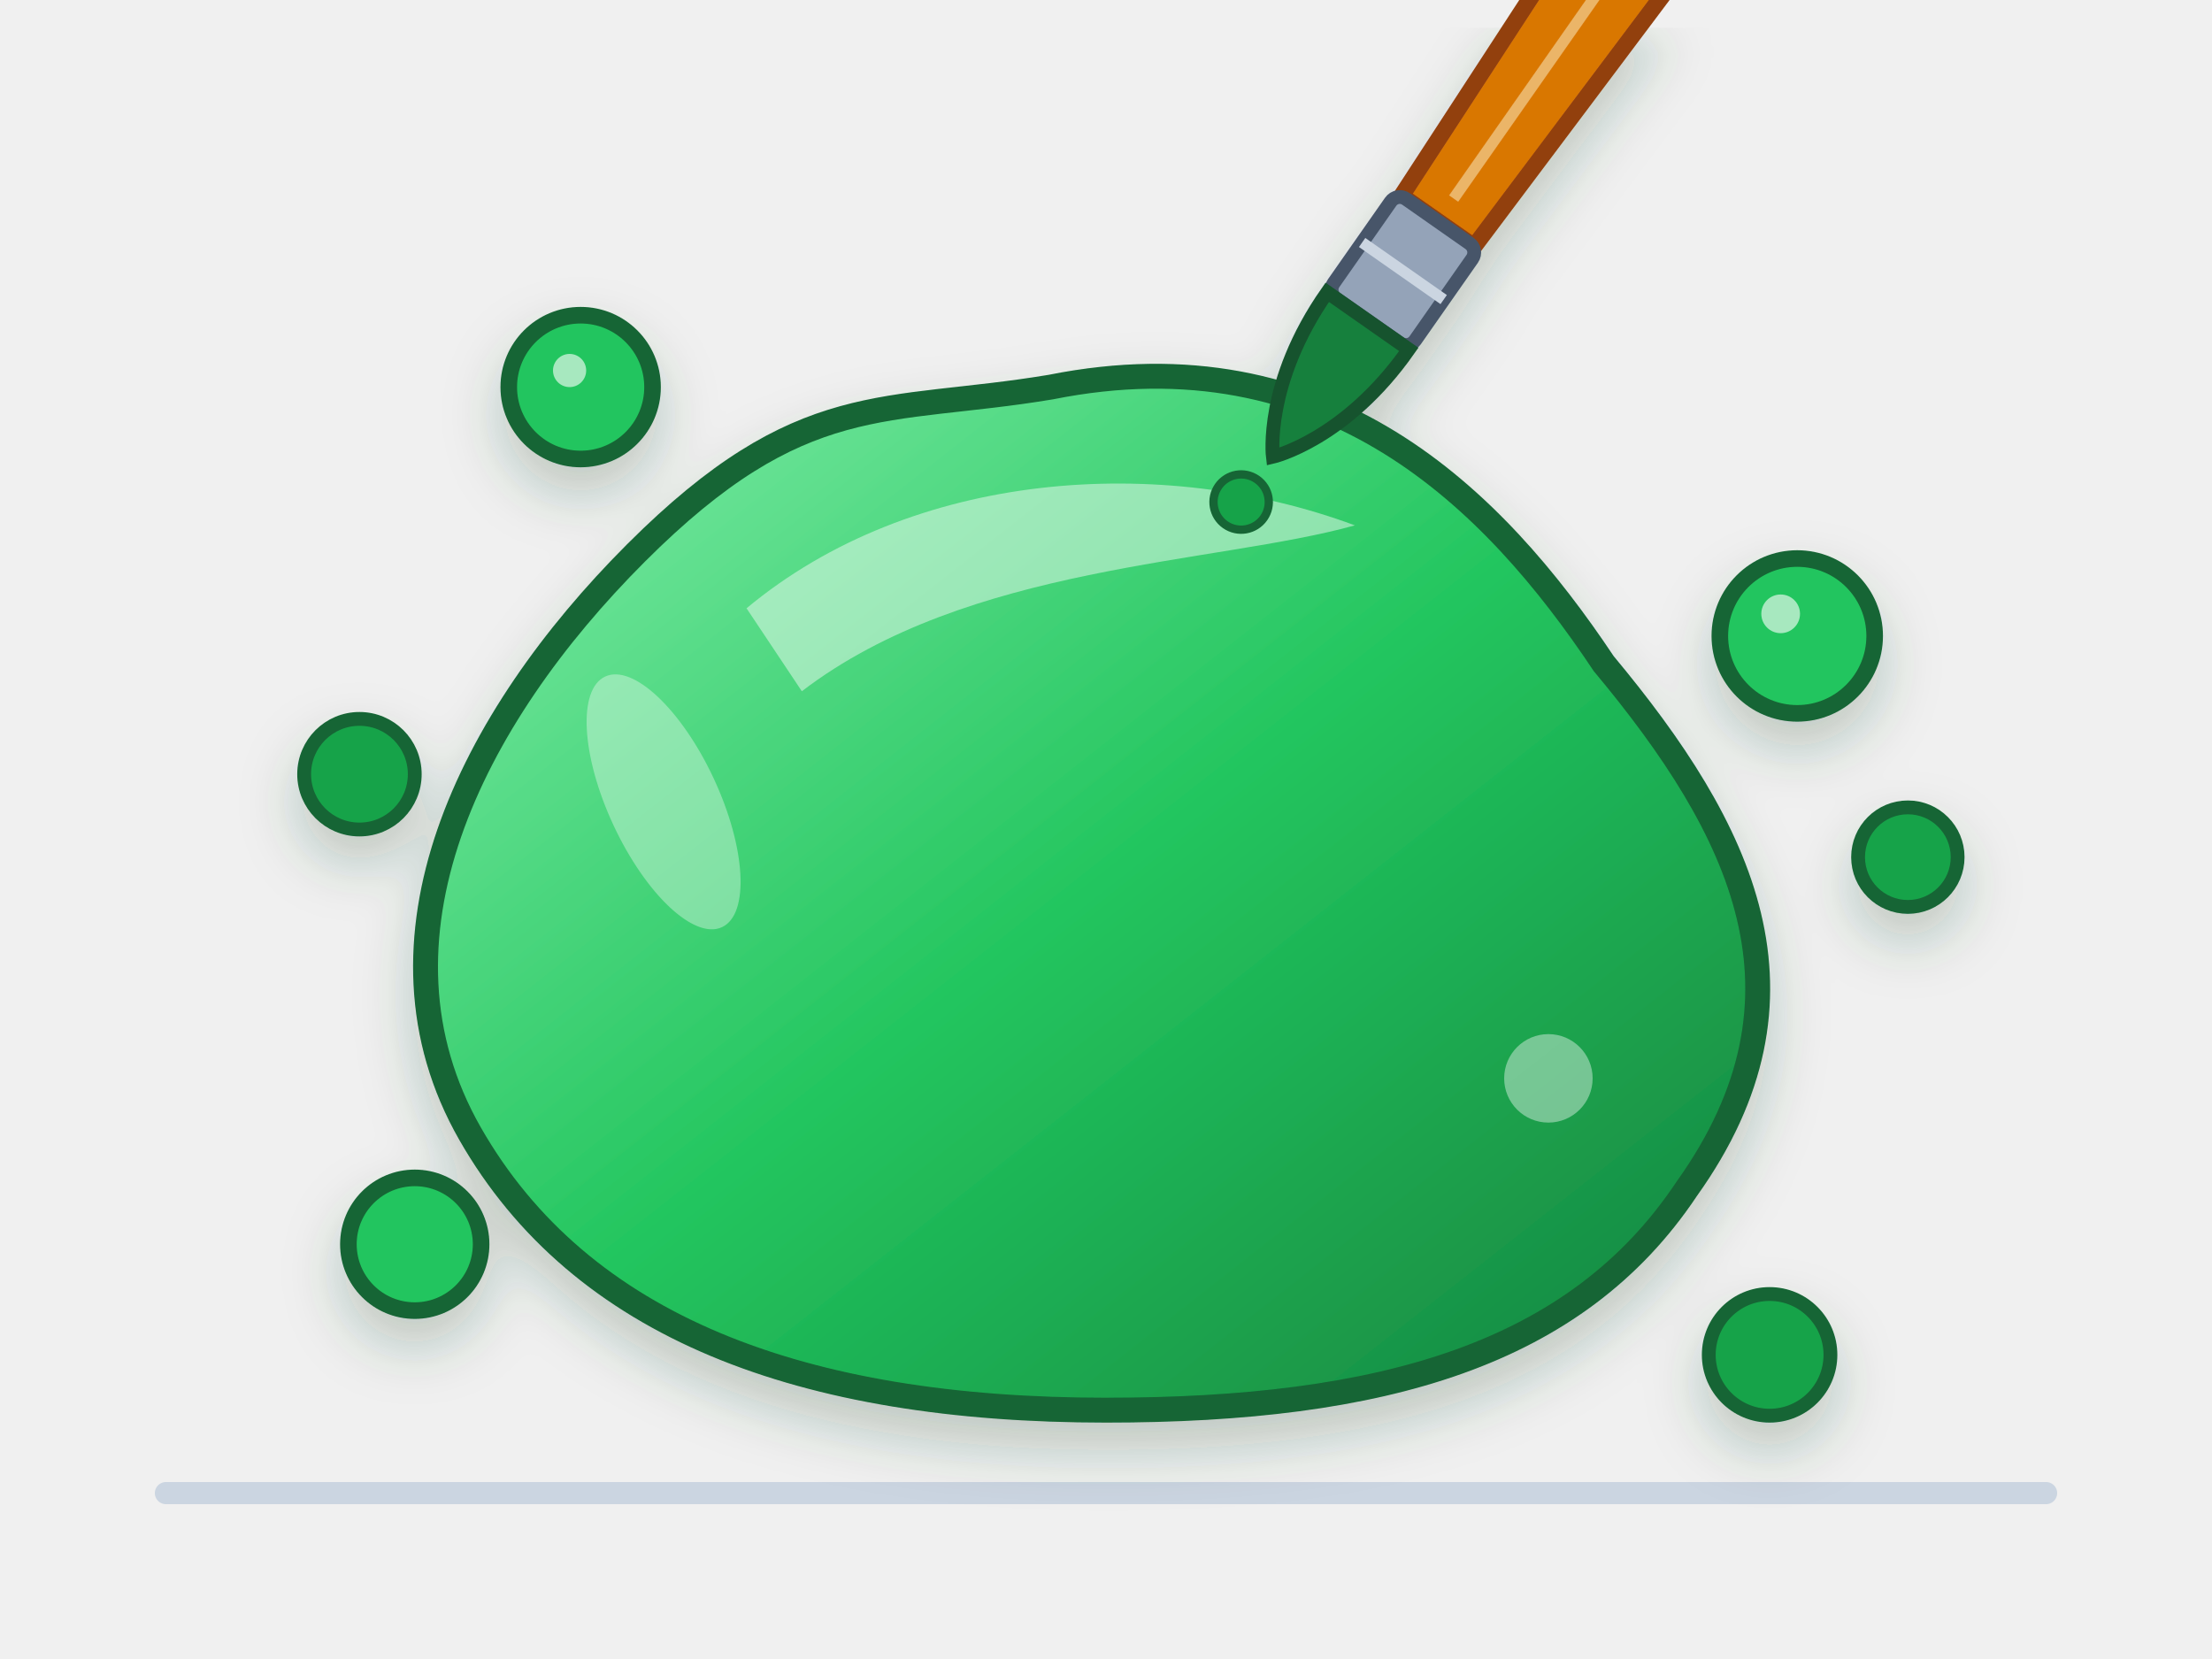
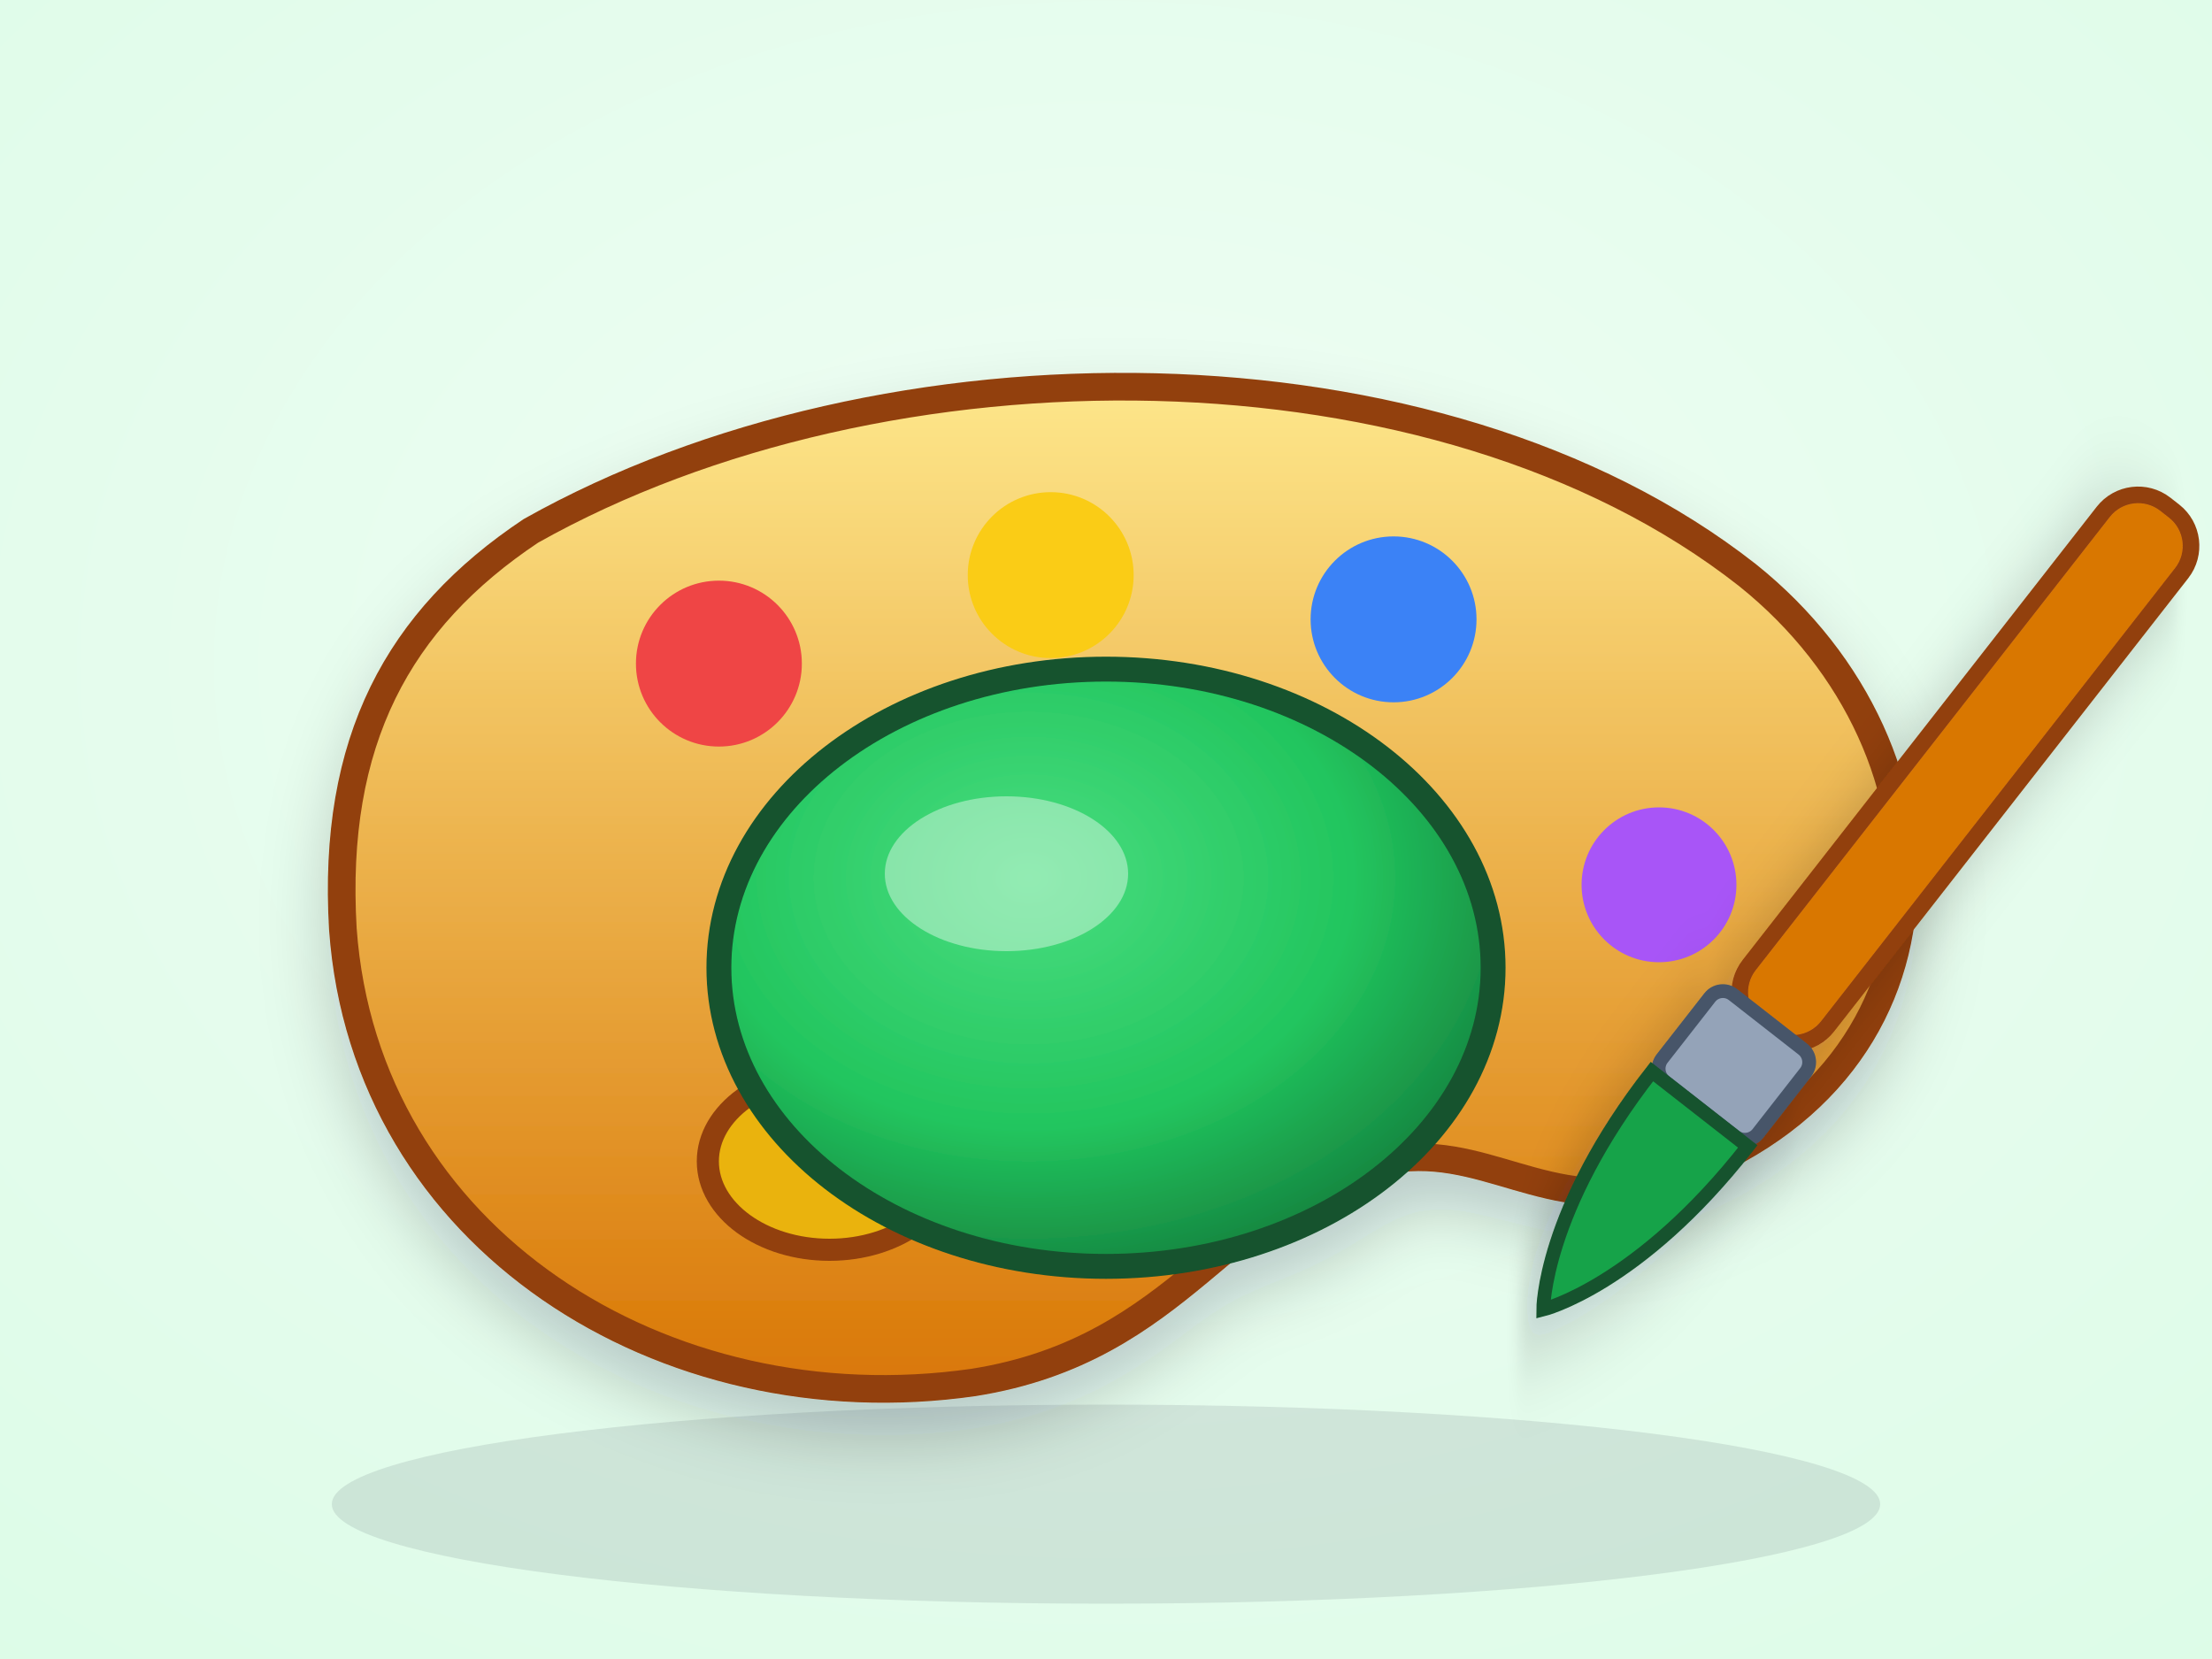
<svg xmlns="http://www.w3.org/2000/svg" viewBox="0 0 400 300" role="img" aria-labelledby="title-green desc-green">
  <defs>
-     <filter id="soft-shadow" x="-10%" y="-10%" width="120%" height="120%">
-       <feDropShadow dx="0" dy="5" stdDeviation="5" flood-color="#14532d" flood-opacity="0.25" />
+     <radialGradient id="green-bg" cx="50%" cy="40%" r="80%">
+       <stop offset="0%" stop-color="#f0fdf4" />
+       <stop offset="100%" stop-color="#dcfce7" />
+     </radialGradient>
+     <linearGradient id="green-wood" x1="0%" y1="0%" x2="0%" y2="100%">
+       <stop offset="0%" stop-color="#fde68a" />
+       <stop offset="100%" stop-color="#d97706" />
+     </linearGradient>
+     <radialGradient id="green-blob" cx="40%" cy="35%" r="70%">
+       <stop offset="0%" stop-color="#4ade80" />
+       <stop offset="60%" stop-color="#22c55e" />
+       <stop offset="100%" stop-color="#15803d" />
+     </radialGradient>
+     <filter id="soft-shadow" x="-20%" y="-20%" width="140%" height="140%">
+       <feDropShadow dx="0" dy="6" stdDeviation="6" flood-color="#0f172a" flood-opacity="0.2" />
    </filter>
-     <linearGradient id="green-grad" x1="0%" y1="0%" x2="100%" y2="100%">
-       <stop offset="0%" stop-color="#86efac" />
-       <stop offset="50%" stop-color="#22c55e" />
-       <stop offset="100%" stop-color="#15803d" />
-     </linearGradient>
  </defs>
-   <line x1="30" y1="270" x2="370" y2="270" stroke="#cbd5e1" stroke-width="4" stroke-linecap="round" />
-   <g id="green-figure" filter="url(#soft-shadow)">
-     <path d="M190 70              C240 60 270 90 290 120              C315 150 330 180 305 215              C285 245 250 255 200 255              C145 255 105 240 85 205              C65 170 85 130 115 100              C145 70 160 75 190 70 Z" fill="url(#green-grad)" stroke="#166534" stroke-width="4.5" />
-     <circle cx="325" cy="115" r="14" fill="#22c55e" stroke="#166534" stroke-width="3" />
-     <circle cx="345" cy="155" r="9" fill="#16a34a" stroke="#166534" stroke-width="2.5" />
-     <circle cx="320" cy="245" r="11" fill="#16a34a" stroke="#166534" stroke-width="2.5" />
-     <circle cx="75" cy="225" r="12" fill="#22c55e" stroke="#166534" stroke-width="3" />
-     <circle cx="65" cy="140" r="10" fill="#16a34a" stroke="#166534" stroke-width="2.5" />
-     <circle cx="105" cy="70" r="13" fill="#22c55e" stroke="#166534" stroke-width="3" />
-     <path d="M135 110 C165 85 210 82 245 95 C220 102 175 102 145 125 Z" fill="#ffffff" opacity="0.45" />
-     <ellipse cx="120" cy="145" rx="10" ry="25" fill="#ffffff" opacity="0.35" transform="rotate(-25 120 145)" />
-     <circle cx="280" cy="195" r="8" fill="#ffffff" opacity="0.4" />
-     <circle cx="103" cy="67" r="3" fill="#ffffff" opacity="0.6" />
-     <circle cx="322" cy="111" r="3.5" fill="#ffffff" opacity="0.6" />
-     <g id="paint-brush" transform="translate(260, 40) rotate(35)">
-       <path d="M-12 -120 L12 -120 L8 0 L-8 0 Z" fill="#d97706" stroke="#92400e" stroke-width="3" stroke-linejoin="round" />
-       <line x1="0" y1="-115" x2="0" y2="-5" stroke="#fef3c7" stroke-width="2" opacity="0.5" />
-       <rect x="-9" y="0" width="18" height="22" rx="2" fill="#94a3b8" stroke="#475569" stroke-width="2.5" />
-       <line x1="-9" y1="11" x2="9" y2="11" stroke="#cbd5e1" stroke-width="2" />
-       <path d="M-9 22 C-9 42 0 52 0 52 C0 52 9 42 9 22 Z" fill="#15803d" stroke="#14532d" stroke-width="2.5" />
-       <circle cx="0" cy="62" r="5" fill="#16a34a" stroke="#166534" stroke-width="1.5" />
-     </g>
+   <rect x="0" y="0" width="400" height="300" fill="url(#green-bg)" />
+   <ellipse cx="200" cy="272" rx="140" ry="18" fill="#0f172a" opacity="0.1" />
+   <g id="palette" filter="url(#soft-shadow)">
+     <path d="M96 96 C160 60 260 60 316 104 C356 136 356 196 300 214 C280 220 268 206 250 210 C222 216 214 244 176 250 C120 258 66 224 62 168 C60 134 72 112 96 96 Z" fill="url(#green-wood)" stroke="#92400e" stroke-width="5" stroke-linejoin="round" />
+     <ellipse cx="150" cy="210" rx="22" ry="16" fill="#eab308" stroke="#92400e" stroke-width="4" />
+     <circle cx="130" cy="120" r="15" fill="#ef4444" />
+     <circle cx="190" cy="104" r="15" fill="#facc15" />
+     <circle cx="252" cy="112" r="15" fill="#3b82f6" />
+     <circle cx="300" cy="160" r="14" fill="#a855f7" />
+     <ellipse cx="200" cy="175" rx="70" ry="54" fill="url(#green-blob)" stroke="#14532d" stroke-width="4.5" />
+     <ellipse cx="182" cy="158" rx="22" ry="14" fill="#ffffff" opacity="0.4" />
+   </g>
+   <g id="brush" filter="url(#soft-shadow)" transform="translate(300 210) rotate(38)">
+     <rect x="-9" y="-150" width="18" height="120" rx="8" fill="#d97706" stroke="#92400e" stroke-width="3" />
+     <rect x="-11" y="-32" width="22" height="20" rx="3" fill="#94a3b8" stroke="#475569" stroke-width="2.5" />
+     <path d="M-11 -12 C-11 20 0 34 0 34 C0 34 11 20 11 -12 Z" fill="#16a34a" stroke="#14532d" stroke-width="2.5" />
  </g>
</svg>
